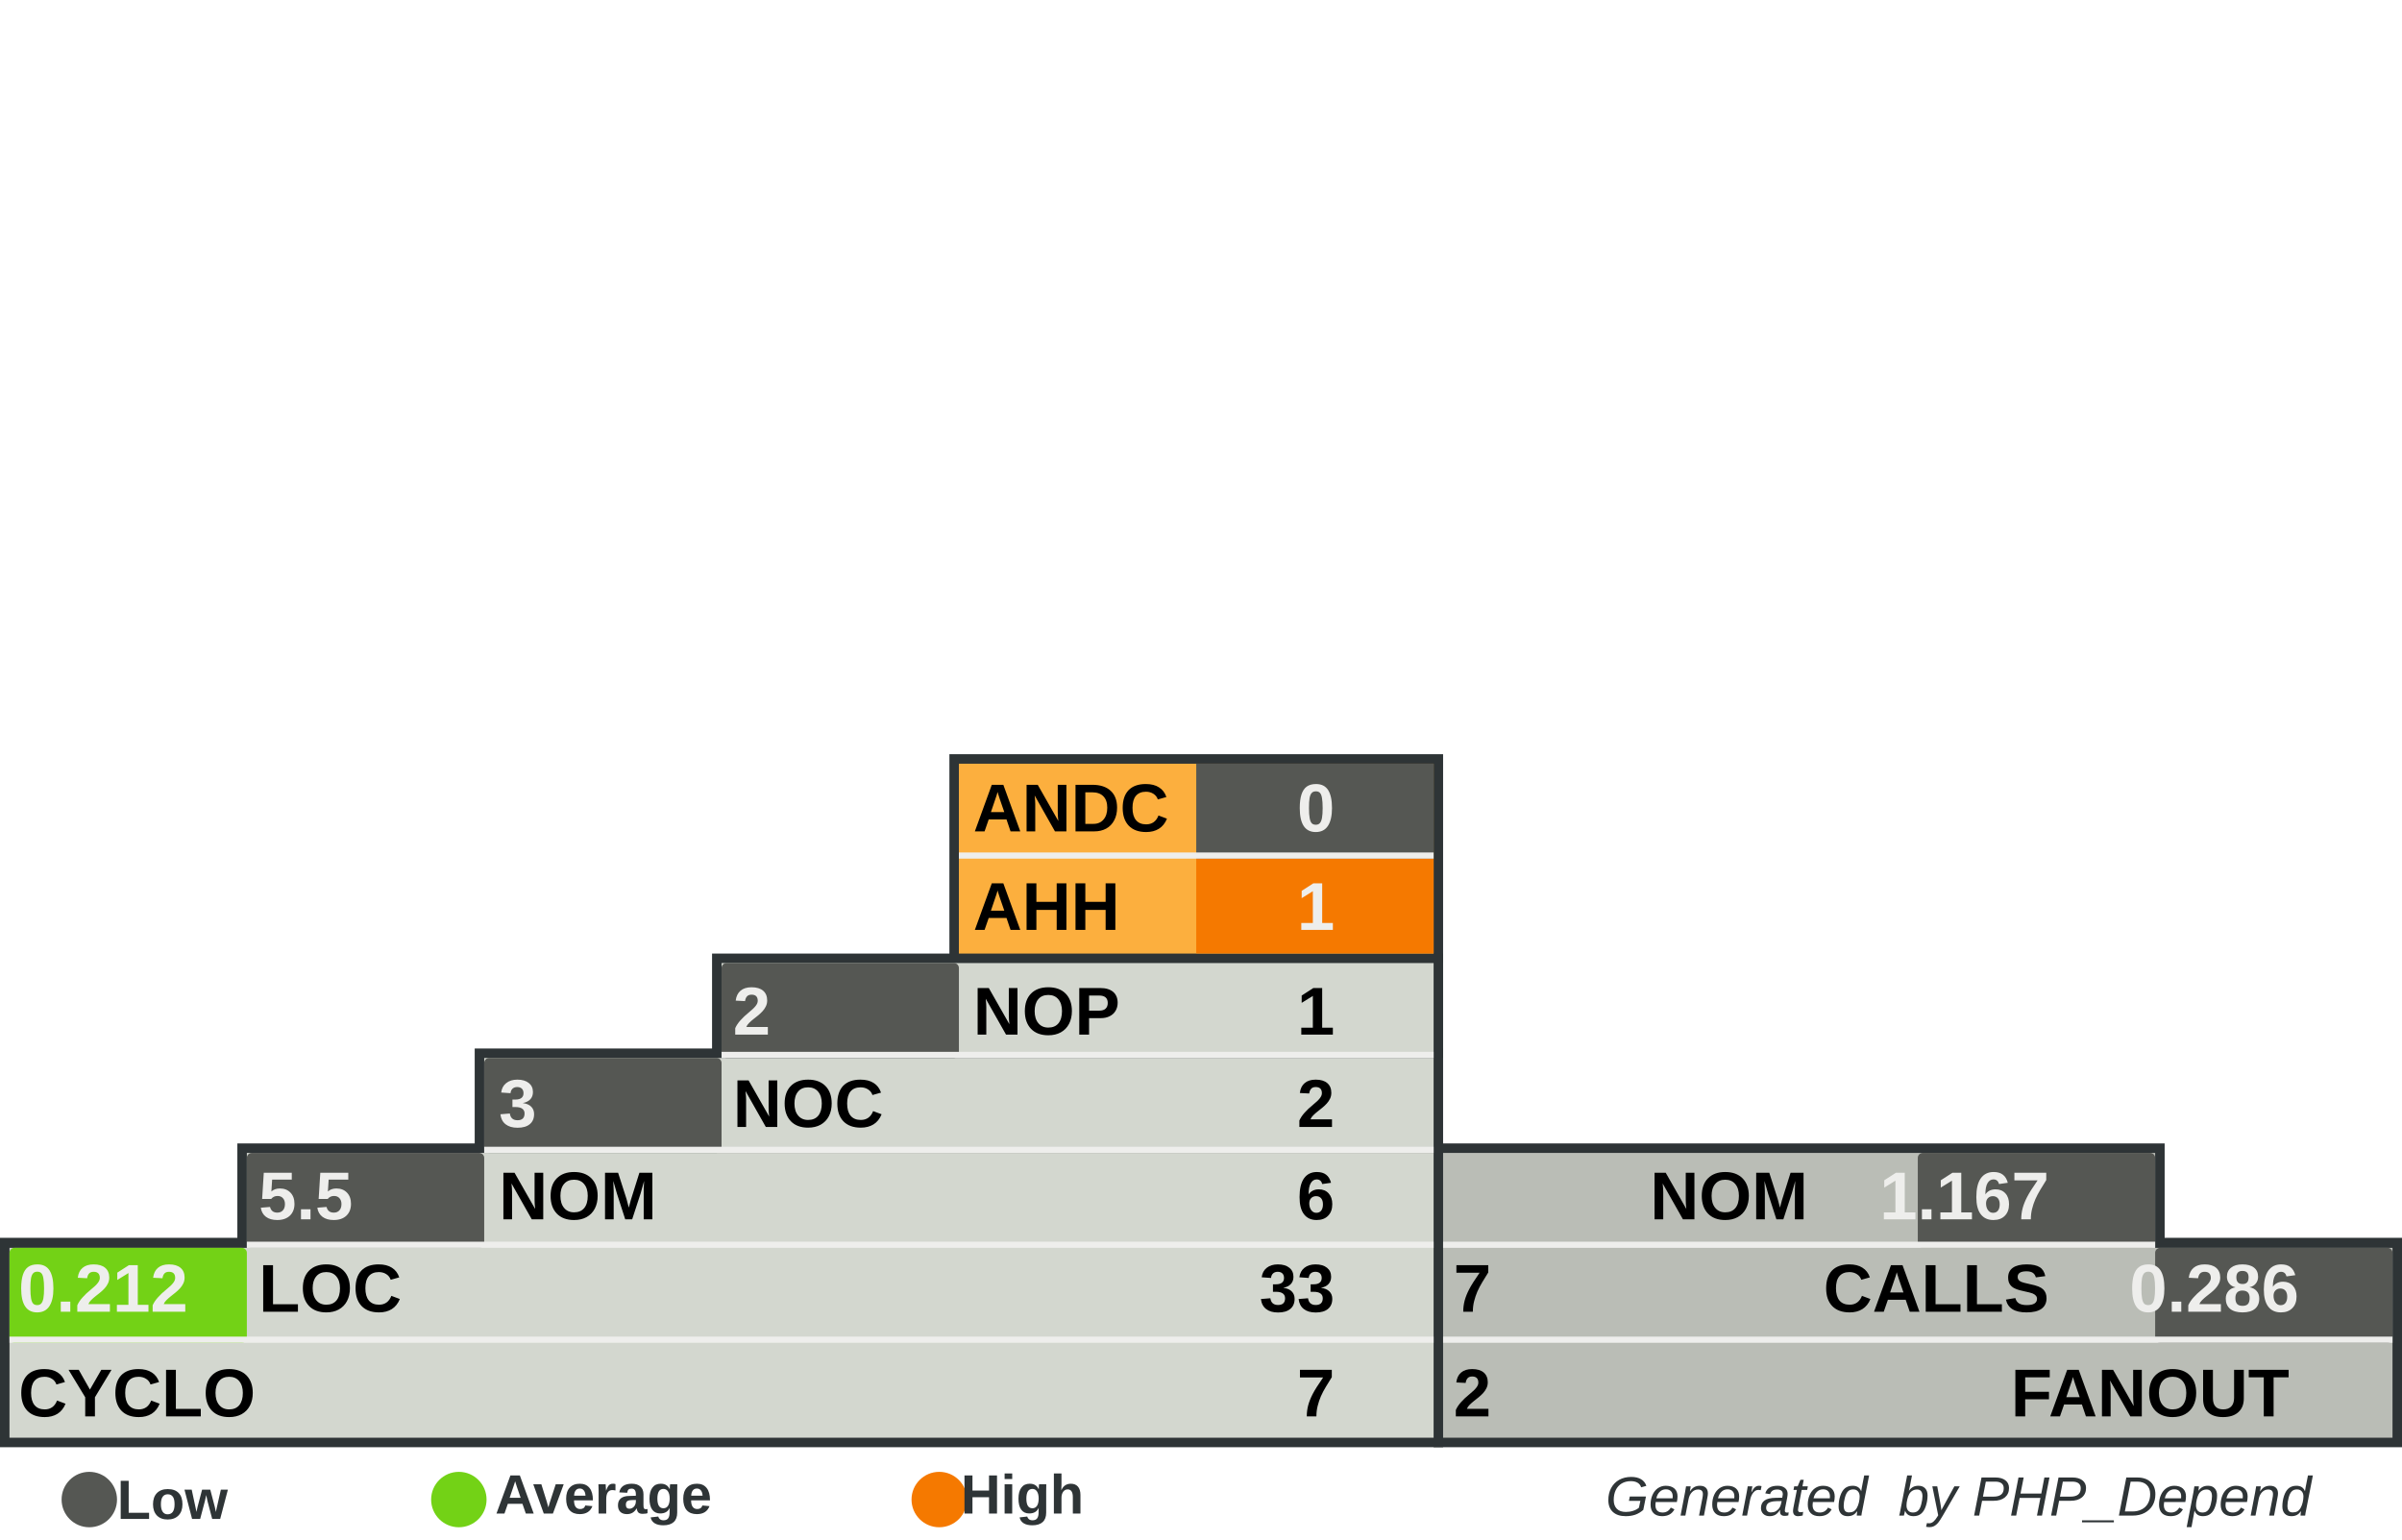
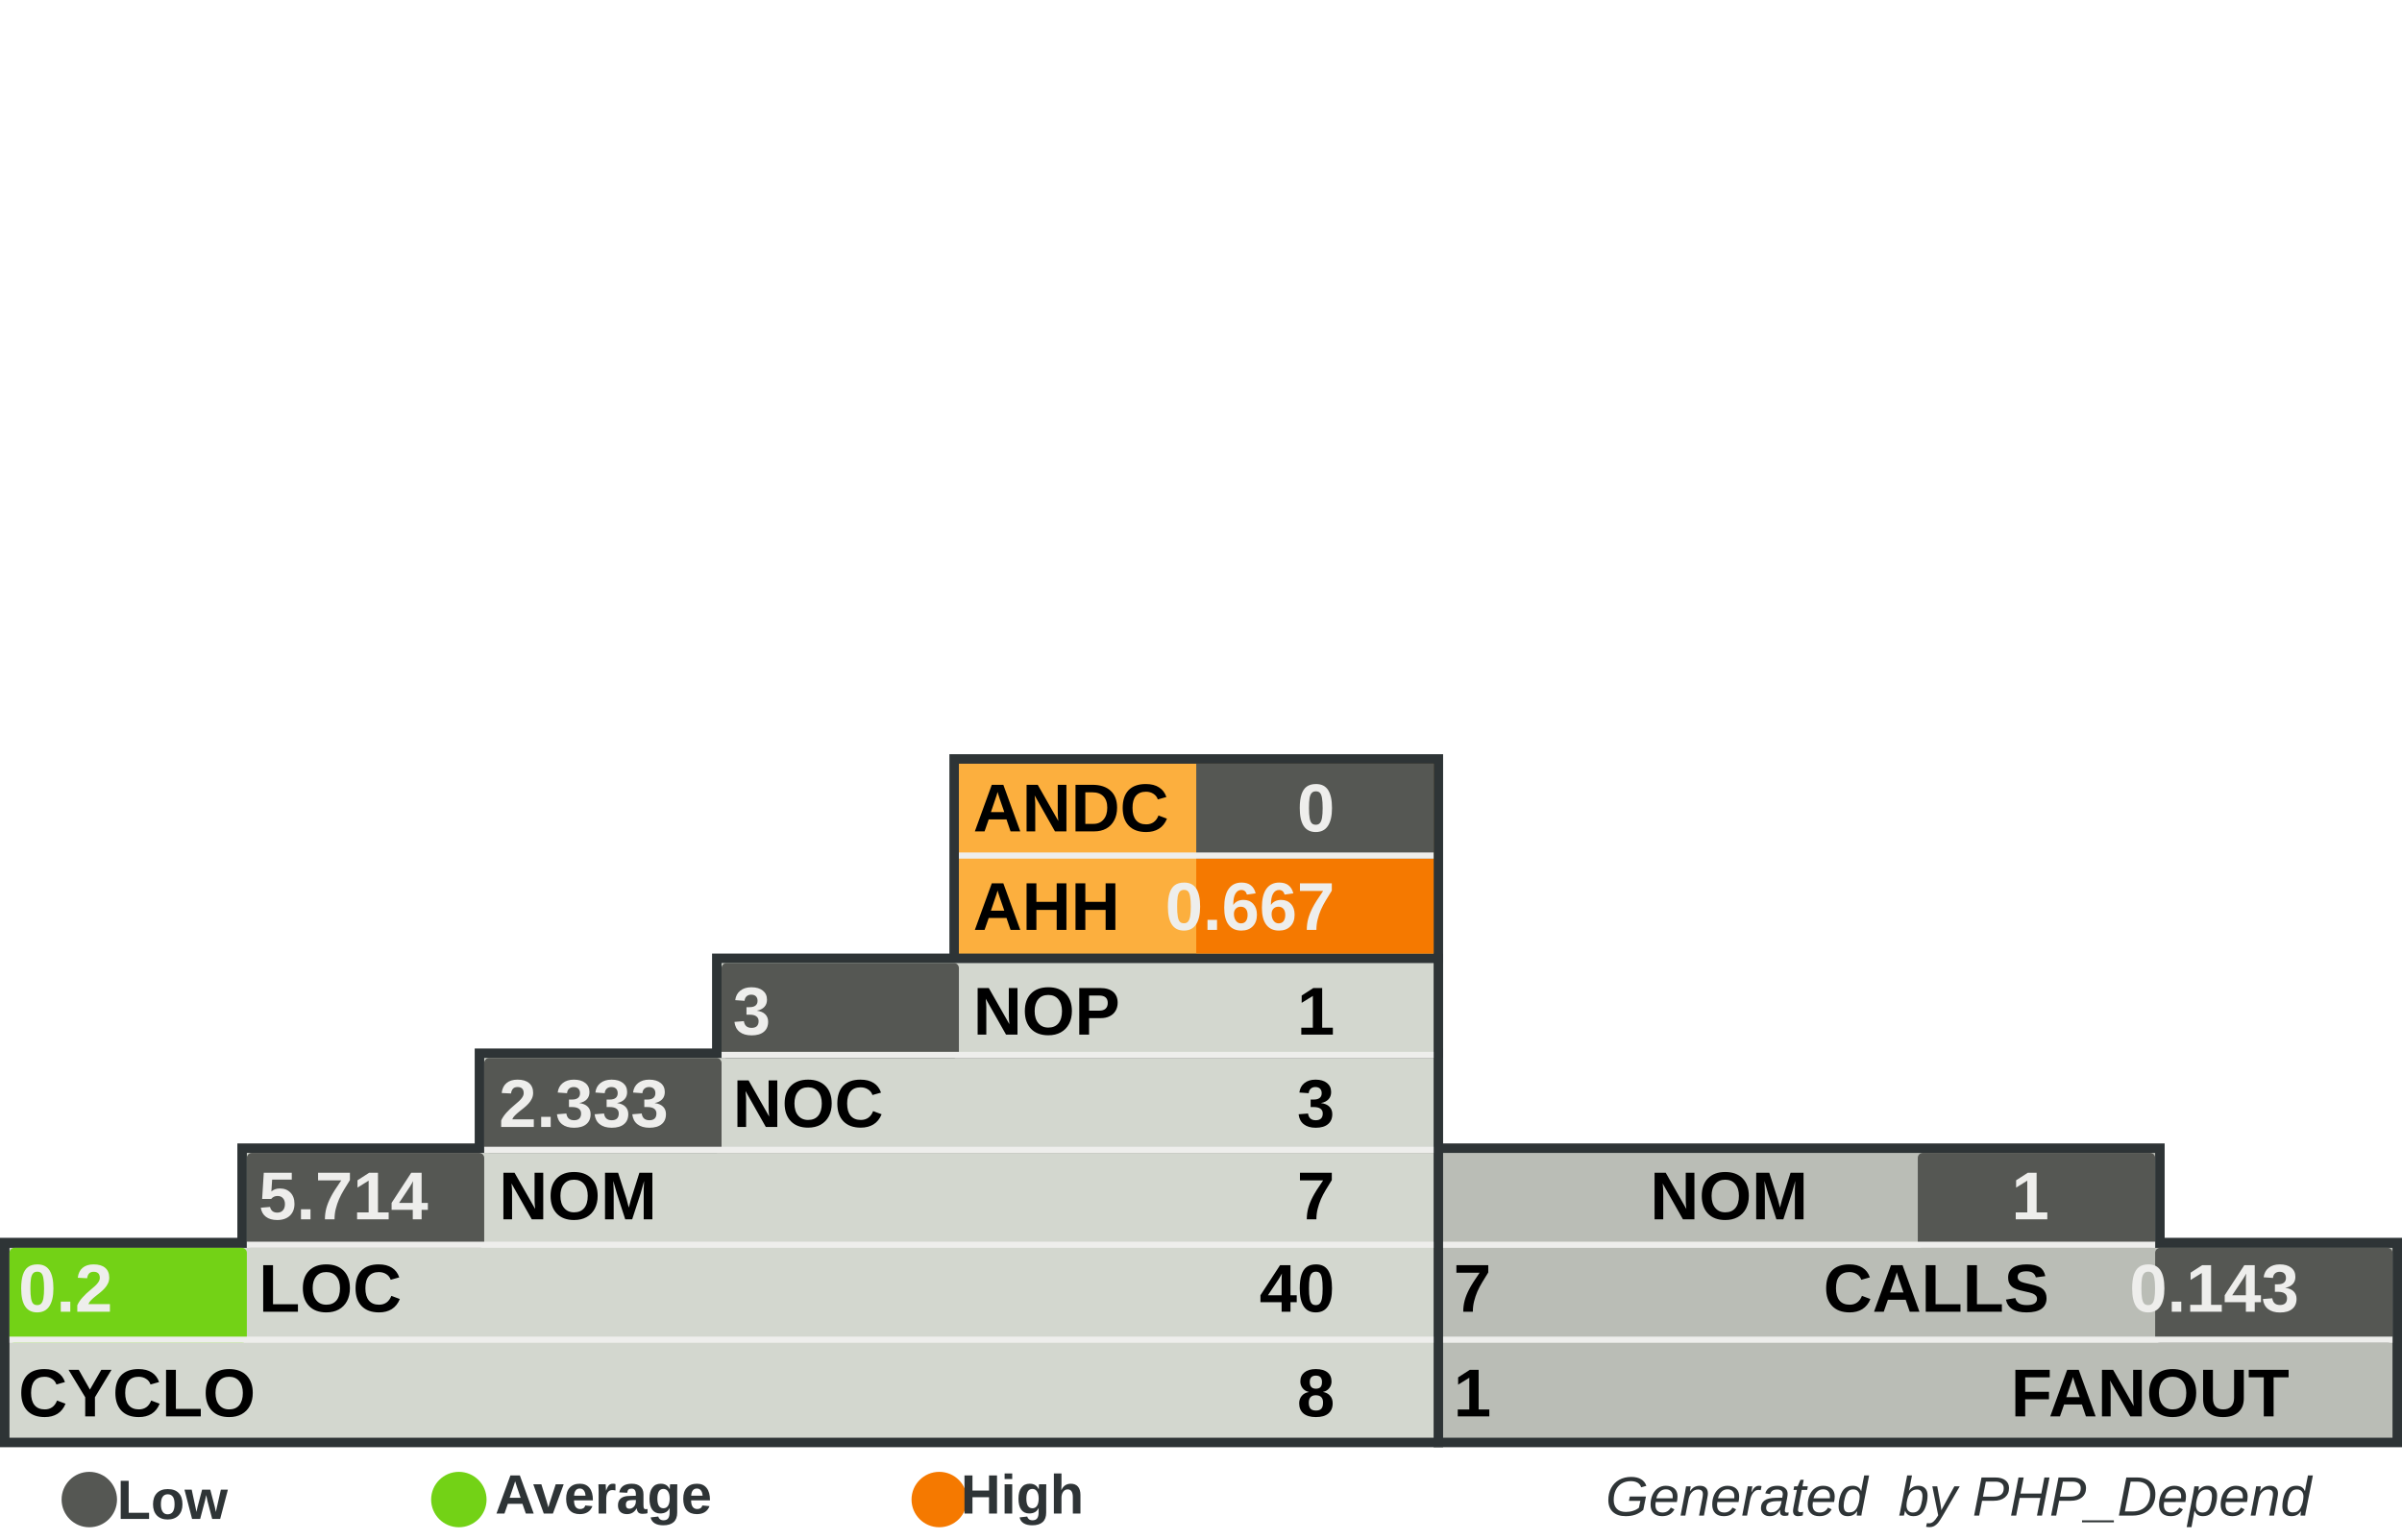
<svg xmlns="http://www.w3.org/2000/svg" width="390" height="250" id="svg5110" version="1.0">
  <defs id="defs5112">
    </defs>
  <g id="layer1">
    <rect style="fill:#555753" width="0" height="0" x="0" y="0" rx="0" ry="0" id="rect8982" xml:id="threshold.low" />
    <rect style="fill:#73d216" width="0" height="0" x="0" y="0" rx="0" ry="0" id="rect8983" xml:id="threshold.average" />
    <rect style="fill:#f57900" width="0" height="0" x="0" y="0" rx="0" ry="0" id="rect2834" xml:id="threshold.high" />
    <rect style="opacity:1;fill:#2e3436;fill-opacity:1;stroke:none;stroke-width:1;stroke-miterlimit:4;stroke-dasharray:none;stroke-opacity:1" id="rect4954" width="118.696" height="16.957" x="232.767" y="185.672" rx="2.978" ry="0" />
    <rect style="opacity:1;fill:#2e3436;fill-opacity:1;stroke:none;stroke-width:1;stroke-miterlimit:4;stroke-dasharray:none;stroke-opacity:1" id="rect4956" width="157.233" height="34" x="232.767" y="201" rx="3.945" ry="0" />
    <rect style="opacity:1;fill:#2e3436;fill-opacity:1;stroke:none;stroke-width:1;stroke-miterlimit:4;stroke-dasharray:none;stroke-opacity:1" id="rect4958" width="80.158" height="33.913" x="154.15" y="122.47" rx="2.011" ry="0" />
    <rect style="opacity:1;fill:#2e3436;fill-opacity:1;stroke:none;stroke-width:1;stroke-miterlimit:4;stroke-dasharray:none;stroke-opacity:1" id="rect4960" width="234.308" height="34" x="0" y="201" rx="5.879" ry="0" />
    <rect style="opacity:1;fill:#2e3436;fill-opacity:1;stroke:none;stroke-width:1;stroke-miterlimit:4;stroke-dasharray:none;stroke-opacity:1" id="rect4962" width="195.771" height="16.957" x="38.538" y="185.672" rx="4.912" ry="0" />
    <rect style="opacity:1;fill:#2e3436;fill-opacity:1;stroke:none;stroke-width:1;stroke-miterlimit:4;stroke-dasharray:none;stroke-opacity:1" id="rect4964" width="157.233" height="16.957" x="77.075" y="170.257" rx="3.945" ry="0" />
    <rect style="opacity:1;fill:#2e3436;fill-opacity:1;stroke:none;stroke-width:1;stroke-miterlimit:4;stroke-dasharray:none;stroke-opacity:1" id="rect4966" width="118.696" height="16.957" x="115.613" y="154.842" rx="2.978" ry="0" />
    <rect style="opacity:1;fill:#d3d7cf;fill-opacity:1;stroke:none;stroke-width:1;stroke-miterlimit:4;stroke-dasharray:none;stroke-opacity:1" id="rect4968" width="231.225" height="30.83" x="1.542" y="202.628" rx="5.801" ry="0" />
    <rect style="opacity:1;fill:#d3d7cf;fill-opacity:1;stroke:none;stroke-width:1;stroke-miterlimit:4;stroke-dasharray:none;stroke-opacity:1" id="rect4970" width="192.688" height="15.415" x="40.079" y="187.214" rx="4.834" ry="0" />
    <rect style="opacity:1;fill:#d3d7cf;fill-opacity:1;stroke:none;stroke-width:1;stroke-miterlimit:4;stroke-dasharray:none;stroke-opacity:1" id="rect4972" width="154.15" height="15.415" x="78.617" y="171.798" rx="3.868" ry="0" />
    <rect style="opacity:1;fill:#d3d7cf;fill-opacity:1;stroke:none;stroke-width:1;stroke-miterlimit:4;stroke-dasharray:none;stroke-opacity:1" id="rect4974" width="115.613" height="15.415" x="117.154" y="156.383" rx="2.901" ry="0" />
    <rect style="opacity:1;fill:#fcaf3e;fill-opacity:1;stroke:none;stroke-width:1;stroke-miterlimit:4;stroke-dasharray:none;stroke-opacity:1" id="rect4976" width="77.075" height="30.83" x="155.692" y="124.012" rx="1.934" ry="0" />
    <rect style="opacity:1;fill:#babdb6;fill-opacity:1;stroke:none;stroke-width:1;stroke-miterlimit:4;stroke-dasharray:none;stroke-opacity:1" id="rect4978" width="154.15" height="30.83" x="234.308" y="202.628" rx="3.868" ry="0" />
    <rect style="opacity:1;fill:#babdb6;fill-opacity:1;stroke:none;stroke-width:1;stroke-miterlimit:4;stroke-dasharray:none;stroke-opacity:1" id="rect4980" width="115.613" height="15.415" x="234.308" y="187.213" rx="2.901" ry="0" />
    <rect style="opacity:1;fill:#555753;fill-opacity:1;stroke:none;stroke-width:1;stroke-miterlimit:4;stroke-dasharray:none;stroke-opacity:1" id="rect4982" xml:id="rect.andc" width="38.538" height="15.43" x="194.229" y="124.012" rx="0.967" ry="0" />
    <rect style="opacity:1;fill:#f57900;fill-opacity:1;stroke:none;stroke-width:1;stroke-miterlimit:4;stroke-dasharray:none;stroke-opacity:1" id="rect2851" xml:id="rect.ahh" width="38.538" height="15.4" x="194.229" y="139.412" rx="0.967" ry="0" />
    <rect style="opacity:1;fill:#555753;fill-opacity:1;stroke:none;stroke-width:1;stroke-miterlimit:4;stroke-dasharray:none;stroke-opacity:1" id="rect4984" xml:id="rect.noc-nop" width="38.538" height="15.415" x="117.154" y="156.383" rx="0.806" />
    <rect style="opacity:1;fill:#555753;fill-opacity:1;stroke:none;stroke-width:1;stroke-miterlimit:4;stroke-dasharray:none;stroke-opacity:1" id="rect4986" xml:id="rect.nom-noc" width="38.538" height="15.415" x="78.617" y="171.798" rx="0.806" />
    <rect style="opacity:1;fill:#555753;fill-opacity:1;stroke:none;stroke-width:1;stroke-miterlimit:4;stroke-dasharray:none;stroke-opacity:1" id="rect4988" xml:id="rect.loc-nom" width="38.538" height="15.415" x="40.079" y="187.213" rx="0.806" />
    <rect style="opacity:1;fill:#73d216;fill-opacity:1;stroke:none;stroke-width:1;stroke-miterlimit:4;stroke-dasharray:none;stroke-opacity:1" id="rect4990" xml:id="rect.cyclo-loc" width="38.538" height="15.415" x="1.542" y="202.628" rx="0.806" />
    <rect style="opacity:1;fill:#555753;fill-opacity:1;stroke:none;stroke-width:1;stroke-miterlimit:4;stroke-dasharray:none;stroke-opacity:1" id="rect4992" xml:id="rect.calls-nom" width="38.538" height="15.415" x="311.383" y="187.213" rx="0.806" />
    <rect style="opacity:1;fill:#555753;fill-opacity:1;stroke:none;stroke-width:1;stroke-miterlimit:4;stroke-dasharray:none;stroke-opacity:1" id="rect4994" xml:id="rect.fanout-calls" width="38.538" height="15.415" x="349.921" y="202.628" rx="0.806" />
    <rect style="opacity:1;fill:#eeeeec;fill-opacity:1;stroke:none;stroke-width:1;stroke-miterlimit:4;stroke-dasharray:none;stroke-opacity:1" id="rect4996" width="231.225" height="1" x="1.542" y="217.043" rx="5.801" ry="0" />
    <rect style="opacity:1;fill:#eeeeec;fill-opacity:1;stroke:none;stroke-width:1;stroke-miterlimit:4;stroke-dasharray:none;stroke-opacity:1" id="rect4998" width="192.688" height="1" x="40.079" y="201.628" rx="4.834" ry="0" />
    <rect style="opacity:1;fill:#eeeeec;fill-opacity:1;stroke:none;stroke-width:1;stroke-miterlimit:4;stroke-dasharray:none;stroke-opacity:1" id="rect5000" width="154.15" height="1" x="78.617" y="186.213" rx="3.868" ry="0" />
    <rect style="opacity:1;fill:#eeeeec;fill-opacity:1;stroke:none;stroke-width:1;stroke-miterlimit:4;stroke-dasharray:none;stroke-opacity:1" id="rect5002" width="115.613" height="1" x="117.154" y="170.798" rx="2.901" ry="0" />
    <rect style="opacity:1;fill:#eeeeec;fill-opacity:1;stroke:none;stroke-width:1;stroke-miterlimit:4;stroke-dasharray:none;stroke-opacity:1" id="rect5004" width="115.613" height="1" x="234.308" y="201.628" rx="2.901" ry="0" />
    <rect style="opacity:1;fill:#eeeeec;fill-opacity:1;stroke:none;stroke-width:1;stroke-miterlimit:4;stroke-dasharray:none;stroke-opacity:1" id="rect5006" width="154.15" height="1" x="234.308" y="217.043" rx="3.868" ry="0" />
    <rect style="opacity:1;fill:#eeeeec;fill-opacity:1;stroke:none;stroke-width:1;stroke-miterlimit:4;stroke-dasharray:none;stroke-opacity:1" id="rect5008" width="77.075" height="1" x="155.692" y="138.427" rx="1.934" ry="0" />
    <text xml:space="preserve" style="font-size:11px;font-style:normal;font-variant:normal;font-weight:bold;font-stretch:normal;fill:#000000;fill-opacity:1;stroke:none;stroke-width:1px;stroke-linecap:butt;stroke-linejoin:miter;stroke-opacity:1;font-family:Arial" x="158" y="135" title="Average Number of Derived Classes" id="text5010">
      <tspan title="Average Number of Derived Classes" id="tspan5012" x="158" y="135">ANDC</tspan>
    </text>
    <text xml:space="preserve" style="font-size:11px;font-style:normal;font-variant:normal;font-weight:bold;font-stretch:normal;fill:#000000;fill-opacity:1;stroke:none;stroke-width:1px;stroke-linecap:butt;stroke-linejoin:miter;stroke-opacity:1;font-family:Arial" x="158" y="151" title="Average Hierarchy Height" id="text5014">
      <tspan title="Average Hierarchy Height" id="tspan5016" x="158" y="151">AHH</tspan>
    </text>
    <text xml:space="preserve" style="font-size:11px;font-style:normal;font-variant:normal;font-weight:bold;font-stretch:normal;fill:#000000;fill-opacity:1;stroke:none;stroke-width:1px;stroke-linecap:butt;stroke-linejoin:miter;stroke-opacity:1;font-family:Arial" x="158" y="168" title="Number Of Packages" id="text5018">
      <tspan title="Number Of Packages" id="tspan5020" x="158" y="168">NOP</tspan>
    </text>
    <text xml:space="preserve" style="font-size:11px;font-style:normal;font-variant:normal;font-weight:bold;font-stretch:normal;fill:#000000;fill-opacity:1;stroke:none;stroke-width:1px;stroke-linecap:butt;stroke-linejoin:miter;stroke-opacity:1;font-family:Arial" x="119" y="183" id="text5022" title="Number Of Classes" transform="scale(0.9999985,1.000001)">
      <tspan title="Number Of Classes" id="tspan5024" x="119" y="183">NOC</tspan>
    </text>
    <text xml:space="preserve" style="font-size:11px;font-style:normal;font-variant:normal;font-weight:bold;font-stretch:normal;fill:#000000;fill-opacity:1;stroke:none;stroke-width:1px;stroke-linecap:butt;stroke-linejoin:miter;stroke-opacity:1;font-family:Arial" x="81" y="198" id="text5026" title="Number Of Methods (Methods+Functions)" transform="scale(0.9999985,1.000001)">
      <tspan title="Number Of Methods (Methods+Functions)" id="tspan5028" x="81" y="198">NOM</tspan>
    </text>
    <text xml:space="preserve" style="font-size:11px;font-style:normal;font-variant:normal;font-weight:bold;font-stretch:normal;fill:#000000;fill-opacity:1;stroke:none;stroke-width:1px;stroke-linecap:butt;stroke-linejoin:miter;stroke-opacity:1;font-family:Arial" x="42" y="213" id="text5030" title="Lines Of Code (Non Comment and Non Whitespace Lines)" transform="scale(0.9999985,1.000001)">
      <tspan title="Lines Of Code (Non Comment and Non Whitespace Lines)" id="tspan5032" x="42" y="213">LOC</tspan>
    </text>
    <text xml:space="preserve" style="font-size:11px;font-style:normal;font-variant:normal;font-weight:bold;font-stretch:normal;fill:#000000;fill-opacity:1;stroke:none;stroke-width:1px;stroke-linecap:butt;stroke-linejoin:miter;stroke-opacity:1;font-family:Arial" x="3" y="230" id="text5034" title="Cyclomatic Complexity" transform="scale(0.9999985,1.000001)">
      <tspan title="Cyclomatic Complexity" id="tspan5036" x="3" y="230">CYCLO</tspan>
    </text>
    <text xml:space="preserve" style="font-size:11px;font-style:normal;font-variant:normal;font-weight:bold;font-stretch:normal;text-align:end;text-anchor:end;fill:#000000;fill-opacity:1;stroke:none;stroke-width:1px;stroke-linecap:butt;stroke-linejoin:miter;stroke-opacity:1;font-family:Arial" x="308.858" y="198" id="text5038" title="Number Of Methods (Methods+Functions)" transform="scale(0.9999985,1.000001)">
      <tspan title="Number Of Methods (Methods+Functions)" id="tspan5040" x="308.858" y="198">NOM</tspan>
    </text>
    <text xml:space="preserve" style="font-size:11px;font-style:normal;font-variant:normal;font-weight:bold;font-stretch:normal;text-anchor:end;fill:#000000;fill-opacity:1;stroke:none;stroke-width:1px;stroke-linecap:butt;stroke-linejoin:miter;stroke-opacity:1;font-family:Arial" x="348" y="213" id="text5042" title="Number of Operation Calls" transform="scale(0.9999985,1.000001)">
      <tspan title="Number of Operation Calls" id="tspan5044" x="348" y="213">CALLS</tspan>
    </text>
    <text xml:space="preserve" style="font-size:11px;font-style:normal;font-variant:normal;font-weight:bold;font-stretch:normal;text-anchor:end;fill:#000000;fill-opacity:1;stroke:none;stroke-width:1px;stroke-linecap:butt;stroke-linejoin:miter;stroke-opacity:1;font-family:Arial" x="387" y="230" id="text5046" title="Number of Called Classes" transform="scale(0.9999985,1.000001)">
      <tspan title="Number of Called Classes" id="tspan5048" x="387" y="230">FANOUT</tspan>
    </text>
    <text xml:space="preserve" style="font-size:11px;font-style:normal;font-variant:normal;font-weight:bold;font-stretch:normal;fill:#000000;fill-opacity:1;stroke:none;stroke-width:1px;stroke-linecap:butt;stroke-linejoin:miter;stroke-opacity:1;font-family:Arial" title="Number of Called Classes" x="236" y="230" id="text5050" transform="scale(0.9999985,1.000001)">
-       <tspan title="Number of Called Classes" id="tspan5052" xml:id="pdepend.fanout" x="236" y="230">2</tspan>
+       <tspan title="Number of Called Classes" id="tspan5052" xml:id="pdepend.fanout" x="236" y="230">1</tspan>
    </text>
    <text xml:space="preserve" style="font-size:11px;font-style:normal;font-variant:normal;font-weight:bold;font-stretch:normal;fill:#000000;fill-opacity:1;stroke:none;stroke-width:1px;stroke-linecap:butt;stroke-linejoin:miter;stroke-opacity:1;font-family:Arial" title="Number of Operation Calls" x="236" y="213" id="text5054" transform="scale(0.9999985,1.000001)">
      <tspan title="Number of Operation Calls" id="tspan5056" xml:id="pdepend.calls" x="236" y="213">7</tspan>
    </text>
    <text xml:space="preserve" style="font-size:11px;font-style:normal;font-variant:normal;font-weight:bold;font-stretch:normal;text-anchor:end;fill:#000000;fill-opacity:1;stroke:none;stroke-width:1px;stroke-linecap:butt;stroke-linejoin:miter;stroke-opacity:1;font-family:Arial" title="Cyclomatic Complexity" x="232" y="230" id="text5058" transform="scale(0.9999985,1.000001)">
-       <tspan title="Cyclomatic Complexity" id="tspan5060" xml:id="pdepend.cyclo" x="232" y="230">7</tspan>
+       <tspan title="Cyclomatic Complexity" id="tspan5060" xml:id="pdepend.cyclo" x="232" y="230">8</tspan>
    </text>
    <text xml:space="preserve" style="font-size:11px;font-style:normal;font-variant:normal;font-weight:bold;font-stretch:normal;text-anchor:end;fill:#000000;fill-opacity:1;stroke:none;stroke-width:1px;stroke-linecap:butt;stroke-linejoin:miter;stroke-opacity:1;font-family:Arial" title="Lines Of Code (Non Comment and Non Whitespace Lines)" x="232" y="213" id="text5062" transform="scale(0.9999985,1.000001)">
-       <tspan xml:id="pdepend.loc" title="Lines Of Code (Non Comment and Non Whitespace Lines)" id="tspan5064" x="232" y="213">33</tspan>
+       <tspan xml:id="pdepend.loc" title="Lines Of Code (Non Comment and Non Whitespace Lines)" id="tspan5064" x="232" y="213">40</tspan>
    </text>
    <text xml:space="preserve" style="font-size:11px;font-style:normal;font-variant:normal;font-weight:bold;font-stretch:normal;text-anchor:end;fill:#000000;fill-opacity:1;stroke:none;stroke-width:1px;stroke-linecap:butt;stroke-linejoin:miter;stroke-opacity:1;font-family:Arial" title="Number Of Methods (Methods+Functions)" x="232" y="198" id="text5066" transform="scale(0.9999985,1.000001)">
-       <tspan title="Number Of Methods (Methods+Functions)" id="tspan5068" xml:id="pdepend.nom" x="232" y="198">6</tspan>
+       <tspan title="Number Of Methods (Methods+Functions)" id="tspan5068" xml:id="pdepend.nom" x="232" y="198">7</tspan>
    </text>
    <text xml:space="preserve" style="font-size:11px;font-style:normal;font-variant:normal;font-weight:bold;font-stretch:normal;text-anchor:end;fill:#000000;fill-opacity:1;stroke:none;stroke-width:1px;stroke-linecap:butt;stroke-linejoin:miter;stroke-opacity:1;font-family:Arial" title="Number Of Packages" x="232" y="168" id="text5070" transform="scale(0.9999985,1.000001)">
      <tspan title="Number Of Packages" id="tspan5072" xml:id="pdepend.nop" x="232" y="168">1</tspan>
    </text>
    <text xml:space="preserve" style="font-size:11px;font-style:normal;font-variant:normal;font-weight:bold;font-stretch:normal;text-anchor:end;fill:#000000;fill-opacity:1;stroke:none;stroke-width:1px;stroke-linecap:butt;stroke-linejoin:miter;stroke-opacity:1;font-family:Arial" title="Number Of Classes" x="232" y="183" id="text5074" transform="scale(0.9999985,1.000001)">
-       <tspan title="Number Of Classes" id="tspan5076" xml:id="pdepend.noc" x="232" y="183">2</tspan>
+       <tspan title="Number Of Classes" id="tspan5076" xml:id="pdepend.noc" x="232" y="183">3</tspan>
    </text>
    <text xml:space="preserve" style="font-size:11px;font-style:normal;font-variant:normal;font-weight:bold;font-stretch:normal;text-anchor:end;fill:#eeeeec;fill-opacity:1;stroke:none;stroke-width:1px;stroke-linecap:butt;stroke-linejoin:miter;stroke-opacity:1;font-family:Arial" title="Average Number of Derived Classes" x="232" y="135" id="text5078" transform="scale(0.9999985,1.000001)">
      <tspan title="Average Number of Derived Classes" id="tspan5080" xml:id="pdepend.andc" x="232" y="135">0</tspan>
    </text>
    <text xml:space="preserve" style="font-size:11px;font-style:normal;font-variant:normal;font-weight:bold;font-stretch:normal;text-anchor:end;fill:#eeeeec;fill-opacity:1;stroke:none;stroke-width:1px;stroke-linecap:butt;stroke-linejoin:miter;stroke-opacity:1;font-family:Arial" title="Average Hierarchy Height" x="232" y="151" id="text5082" transform="scale(0.9999985,1.000001)">
-       <tspan title="Average Hierarchy Height" id="tspan5084" xml:id="pdepend.ahh" x="232" y="151">1</tspan>
+       <tspan title="Average Hierarchy Height" id="tspan5084" xml:id="pdepend.ahh" x="232" y="151">0.667</tspan>
    </text>
    <text xml:space="preserve" style="font-size:11px;font-style:normal;font-variant:normal;font-weight:bold;font-stretch:normal;fill:#eeeeec;fill-opacity:1;stroke:none;stroke-width:1px;stroke-linecap:butt;stroke-linejoin:miter;stroke-opacity:1;font-family:Arial" title="Ratio: Number of Classes / Number of Packages" x="119" y="168" id="text5086" transform="scale(0.9999985,1.000001)">
-       <tspan title="Ratio: Number of Classes / Number of Packages" id="tspan5088" xml:id="pdepend.noc-nop" x="119" y="168">2</tspan>
+       <tspan title="Ratio: Number of Classes / Number of Packages" id="tspan5088" xml:id="pdepend.noc-nop" x="119" y="168">3</tspan>
    </text>
    <text xml:space="preserve" style="font-size:11px;font-style:normal;font-variant:normal;font-weight:bold;font-stretch:normal;fill:#eeeeec;fill-opacity:1;stroke:none;stroke-width:1px;stroke-linecap:butt;stroke-linejoin:miter;stroke-opacity:1;font-family:Arial" title="Ratio: Number of Methods / Number of Classes" x="81" y="183" id="text5090" transform="scale(0.9999985,1.000001)">
-       <tspan title="Ratio: Number of Methods / Number of Classes" id="tspan5092" xml:id="pdepend.nom-noc" x="81" y="183">3</tspan>
+       <tspan title="Ratio: Number of Methods / Number of Classes" id="tspan5092" xml:id="pdepend.nom-noc" x="81" y="183">2.333</tspan>
    </text>
    <text xml:space="preserve" style="font-size:11px;font-style:normal;font-variant:normal;font-weight:bold;font-stretch:normal;fill:#eeeeec;fill-opacity:1;stroke:none;stroke-width:1px;stroke-linecap:butt;stroke-linejoin:miter;stroke-opacity:1;font-family:Arial" title="Ratio: Lines of Code / Number of Methods" x="42" y="198" id="text5094" transform="scale(0.9999985,1.000001)">
-       <tspan title="Ratio: Lines of Code / Number of Methods" id="tspan5096" xml:id="pdepend.loc-nom" x="42" y="198">5.5</tspan>
+       <tspan title="Ratio: Lines of Code / Number of Methods" id="tspan5096" xml:id="pdepend.loc-nom" x="42" y="198">5.714</tspan>
    </text>
    <text xml:space="preserve" style="font-size:11px;font-style:normal;font-variant:normal;font-weight:bold;font-stretch:normal;fill:#eeeeec;fill-opacity:1;stroke:none;stroke-width:1px;stroke-linecap:butt;stroke-linejoin:miter;stroke-opacity:1;font-family:Arial" title="Ratio: Cyclomatic Complexity / Lines of Code" x="3" y="213" id="text5098" transform="scale(0.9999985,1.000001)">
-       <tspan title="Ratio: Cyclomatic Complexity / Lines of Code" id="tspan5100" xml:id="pdepend.cyclo-loc" x="3" y="213">0.212</tspan>
+       <tspan title="Ratio: Cyclomatic Complexity / Lines of Code" id="tspan5100" xml:id="pdepend.cyclo-loc" x="3" y="213">0.2</tspan>
    </text>
    <text xml:space="preserve" style="font-size:11px;font-style:normal;font-variant:normal;font-weight:bold;font-stretch:normal;text-anchor:end;fill:#eeeeec;fill-opacity:1;stroke:none;stroke-width:1px;stroke-linecap:butt;stroke-linejoin:miter;stroke-opacity:1;font-family:Arial" title="Ratio: Number of Called Classes(FANOUT) / Number of Operation Calls" x="388.563" y="213" id="text5102" transform="scale(0.9999985,1.000001)">
-       <tspan title="Ratio: Number of Called Classes(FANOUT) / Number of Operation Calls" id="tspan5104" xml:id="pdepend.fanout-calls" x="388.563" y="213">0.286</tspan>
+       <tspan title="Ratio: Number of Called Classes(FANOUT) / Number of Operation Calls" id="tspan5104" xml:id="pdepend.fanout-calls" x="388.563" y="213">0.143</tspan>
    </text>
    <text xml:space="preserve" style="font-size:11px;font-style:normal;font-variant:normal;font-weight:bold;font-stretch:normal;text-anchor:end;fill:#eeeeec;fill-opacity:1;stroke:none;stroke-width:1px;stroke-linecap:butt;stroke-linejoin:miter;stroke-opacity:1;font-family:Arial" title="Ratio: Number of Operation Calls / Number of Methods (Methods+Functions)" x="348" y="198" id="text5106" transform="scale(0.9999985,1.000001)">
-       <tspan title="Ratio: Number of Operation Calls / Number of Methods (Methods+Functions)" id="tspan5108" xml:id="pdepend.calls-nom" x="348" y="198">1.167</tspan>
+       <tspan title="Ratio: Number of Operation Calls / Number of Methods (Methods+Functions)" id="tspan5108" xml:id="pdepend.calls-nom" x="348" y="198">1</tspan>
    </text>
    <text xml:space="preserve" style="font-size:8px;font-style:normal;font-variant:normal;font-weight:bold;font-stretch:normal;text-align:end;text-anchor:end;fill:#2e3436;fill-opacity:1;stroke:none;stroke-width:1px;stroke-linecap:butt;stroke-linejoin:miter;stroke-opacity:1;font-family:Arial" x="386.395" y="246.106" id="text2692">
      <tspan id="tspan2694" x="386.395" y="246.106" style="font-size:9px;font-style:italic;font-variant:normal;font-weight:normal;font-stretch:normal;text-align:end;text-anchor:end;fill:#2e3436;font-family:Arial;">Generated  by PHP_Depend</tspan>
    </text>
    <path style="opacity:1;fill:#555753;fill-opacity:1;stroke:none;stroke-width:1;stroke-miterlimit:4;stroke-dasharray:none;stroke-opacity:1" id="path3780" d="M 65.333,285.667 A 12,10.333 0 1 1 41.333,285.667 A 12,10.333 0 1 1 65.333,285.667 z" transform="matrix(0.375,0,0,0.4354839,-5.5,119.0968)" />
    <text xml:space="preserve" style="font-size:8px;font-style:normal;font-weight:bold;text-align:center;text-anchor:middle;fill:#2e3436;fill-opacity:1;stroke:none;stroke-width:1px;stroke-linecap:butt;stroke-linejoin:miter;stroke-opacity:1;font-family:URW Chancery L;" x="32.387" y="246.642" id="text3782">
      <tspan id="tspan3784" x="32.387" y="246.642" style="font-size:9px;font-style:normal;font-variant:normal;font-weight:bold;font-stretch:normal;fill:#2e3436;font-family:Arial;">Low</tspan>
    </text>
    <path style="opacity:1;fill:#73d216;fill-opacity:1;stroke:none;stroke-width:1;stroke-miterlimit:4;stroke-dasharray:none;stroke-opacity:1" id="path3786" d="M 65.333,285.667 A 12,10.333 0 1 1 41.333,285.667 A 12,10.333 0 1 1 65.333,285.667 z" transform="matrix(0.375,0,0,0.4354839,54.5,119.0968)" />
    <text xml:space="preserve" style="font-size:8px;font-style:normal;font-weight:bold;text-align:center;text-anchor:middle;fill:#2e3436;fill-opacity:1;stroke:none;stroke-width:1px;stroke-linecap:butt;stroke-linejoin:miter;stroke-opacity:1;font-family:URW Chancery L;" x="102.387" y="245.774" id="text3788">
      <tspan id="tspan3790" x="102.387" y="245.774" style="font-size:9px;font-style:normal;font-variant:normal;font-weight:bold;font-stretch:normal;fill:#2e3436;font-family:Arial;">Average</tspan>
    </text>
    <path style="opacity:1;fill:#f57900;fill-opacity:1;stroke:none;stroke-width:1;stroke-miterlimit:4;stroke-dasharray:none;stroke-opacity:1" id="path3792" d="M 65.333,285.667 A 12,10.333 0 1 1 41.333,285.667 A 12,10.333 0 1 1 65.333,285.667 z" transform="matrix(0.375,0,0,0.4354839,132.5,119.0968)" />
    <text xml:space="preserve" style="font-size:8px;font-style:normal;font-weight:bold;text-align:center;text-anchor:middle;fill:#2e3436;fill-opacity:1;stroke:none;stroke-width:1px;stroke-linecap:butt;stroke-linejoin:miter;stroke-opacity:1;font-family:URW Chancery L;" x="170.387" y="245.774" id="text3794">
      <tspan id="tspan3796" x="170.387" y="245.774" style="font-size:9px;font-style:normal;font-variant:normal;font-weight:bold;font-stretch:normal;fill:#2e3436;font-family:Arial;">High</tspan>
    </text>
  </g>
</svg>
